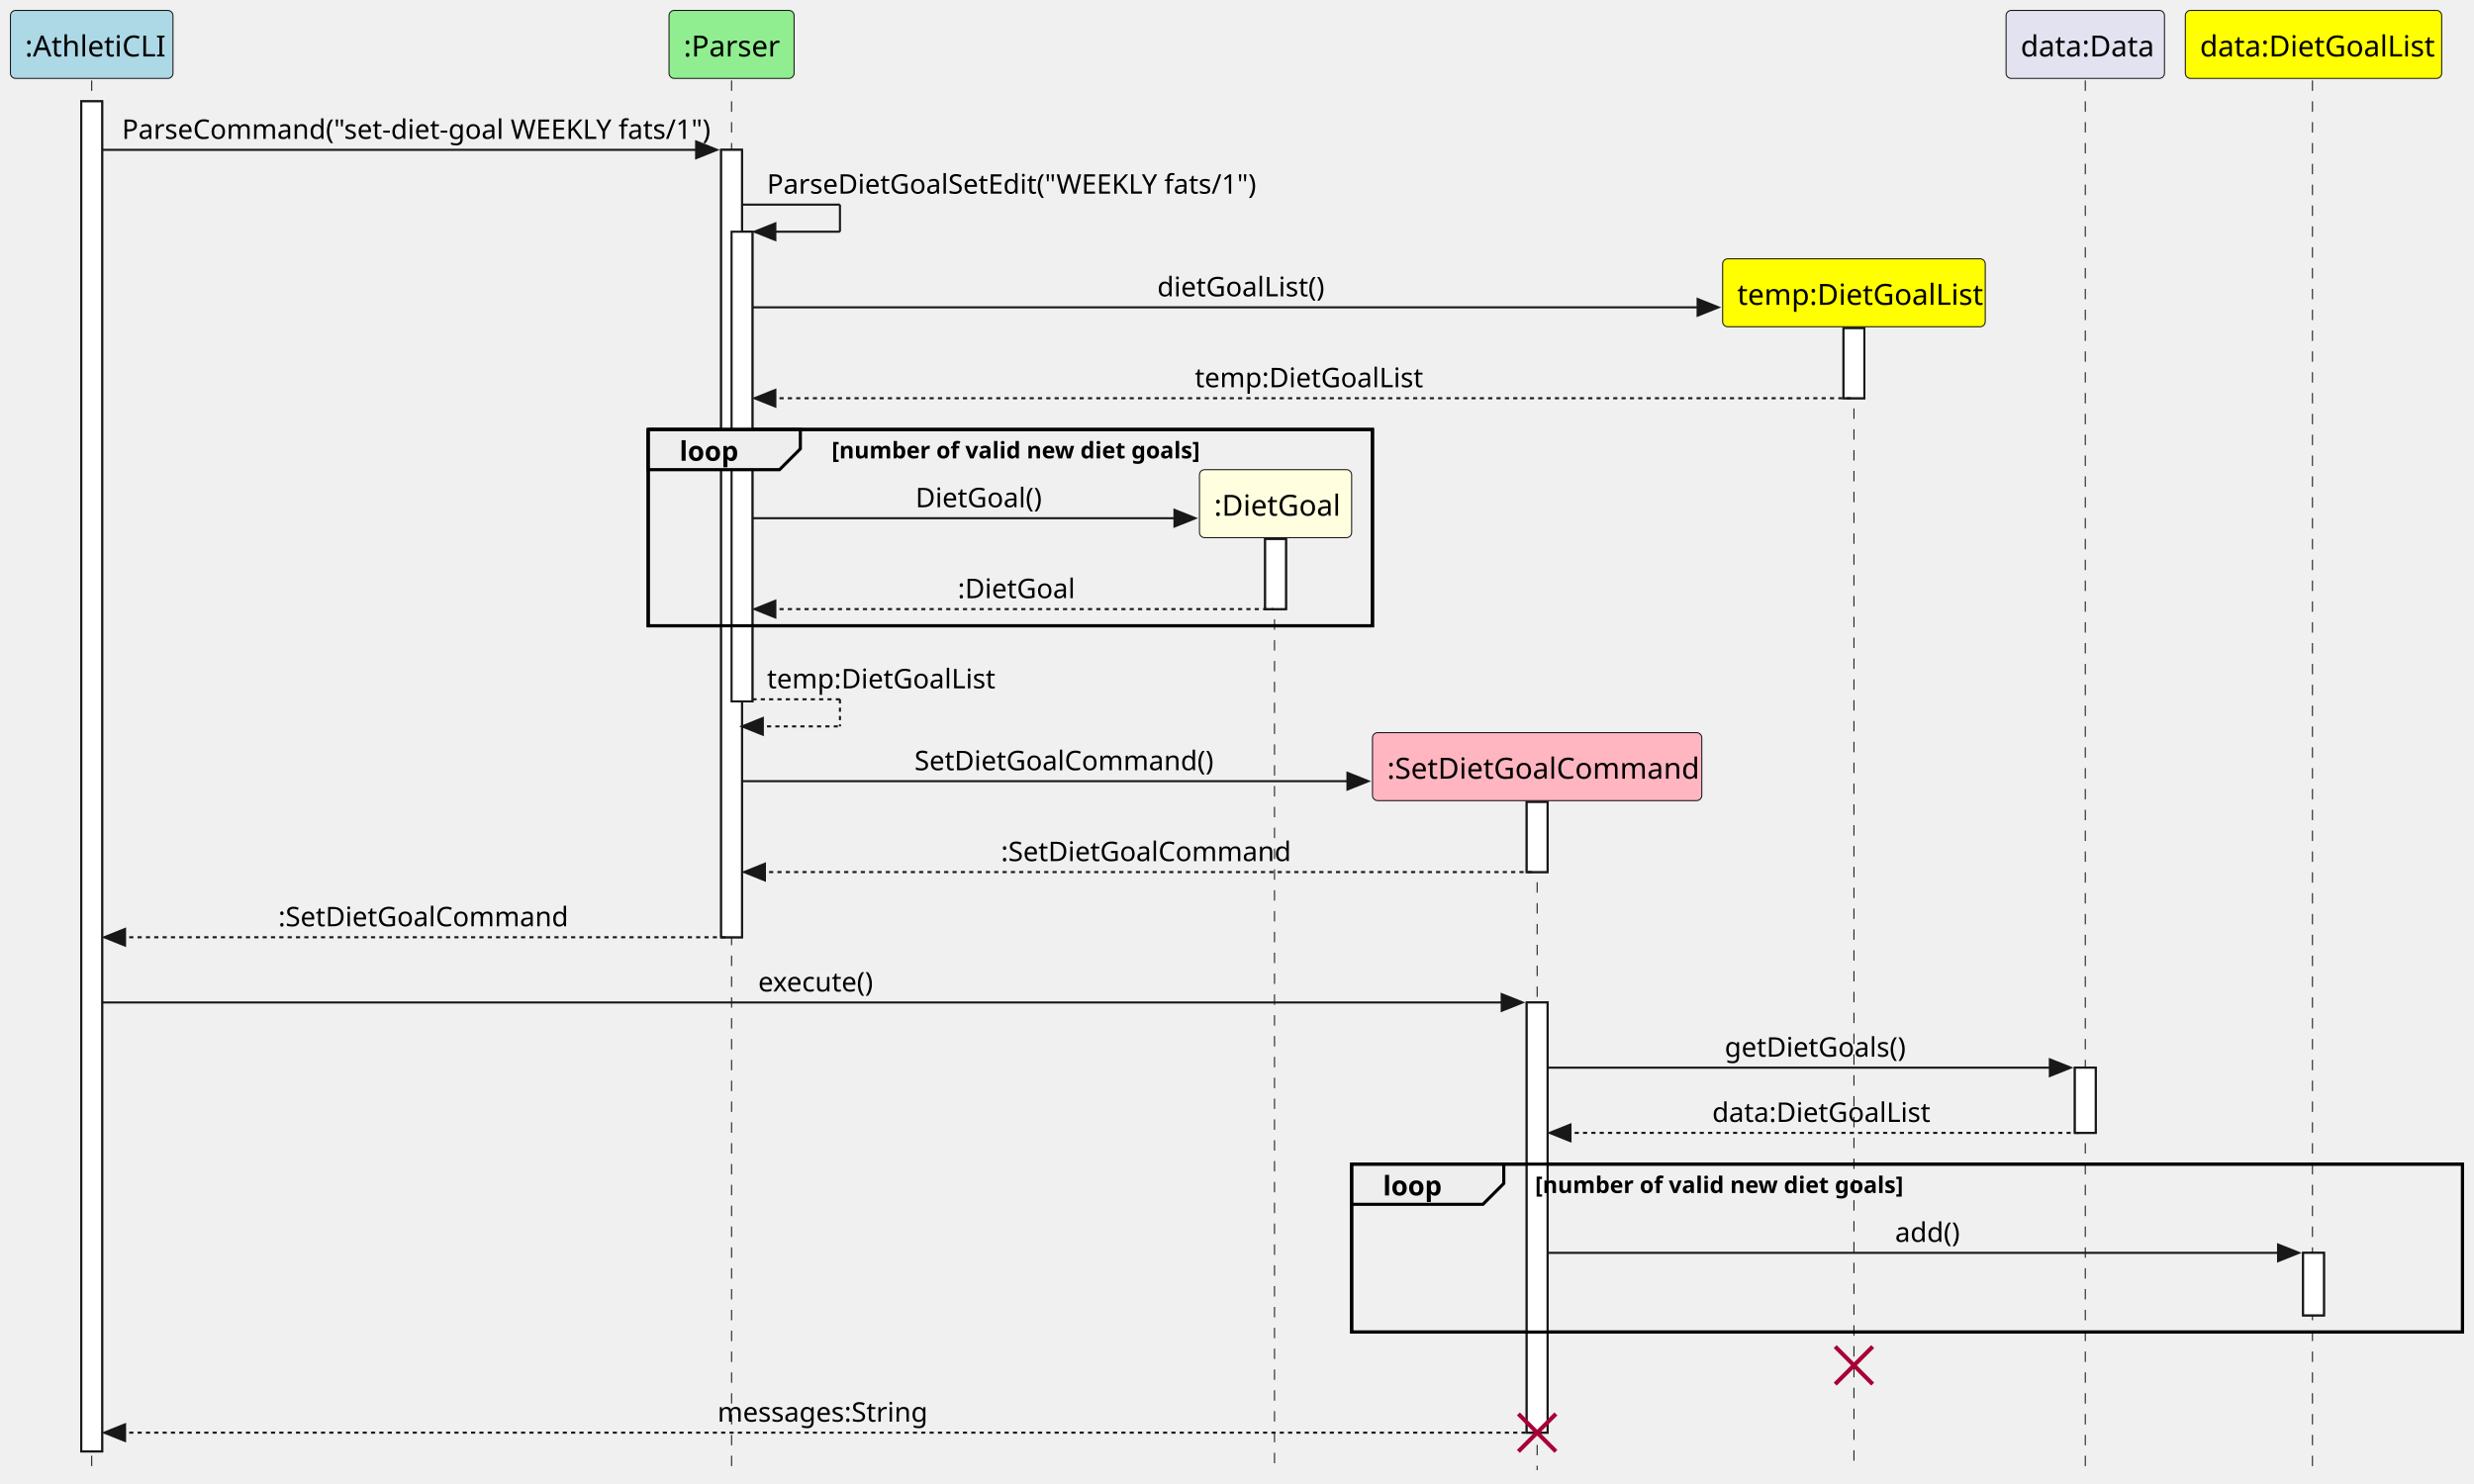
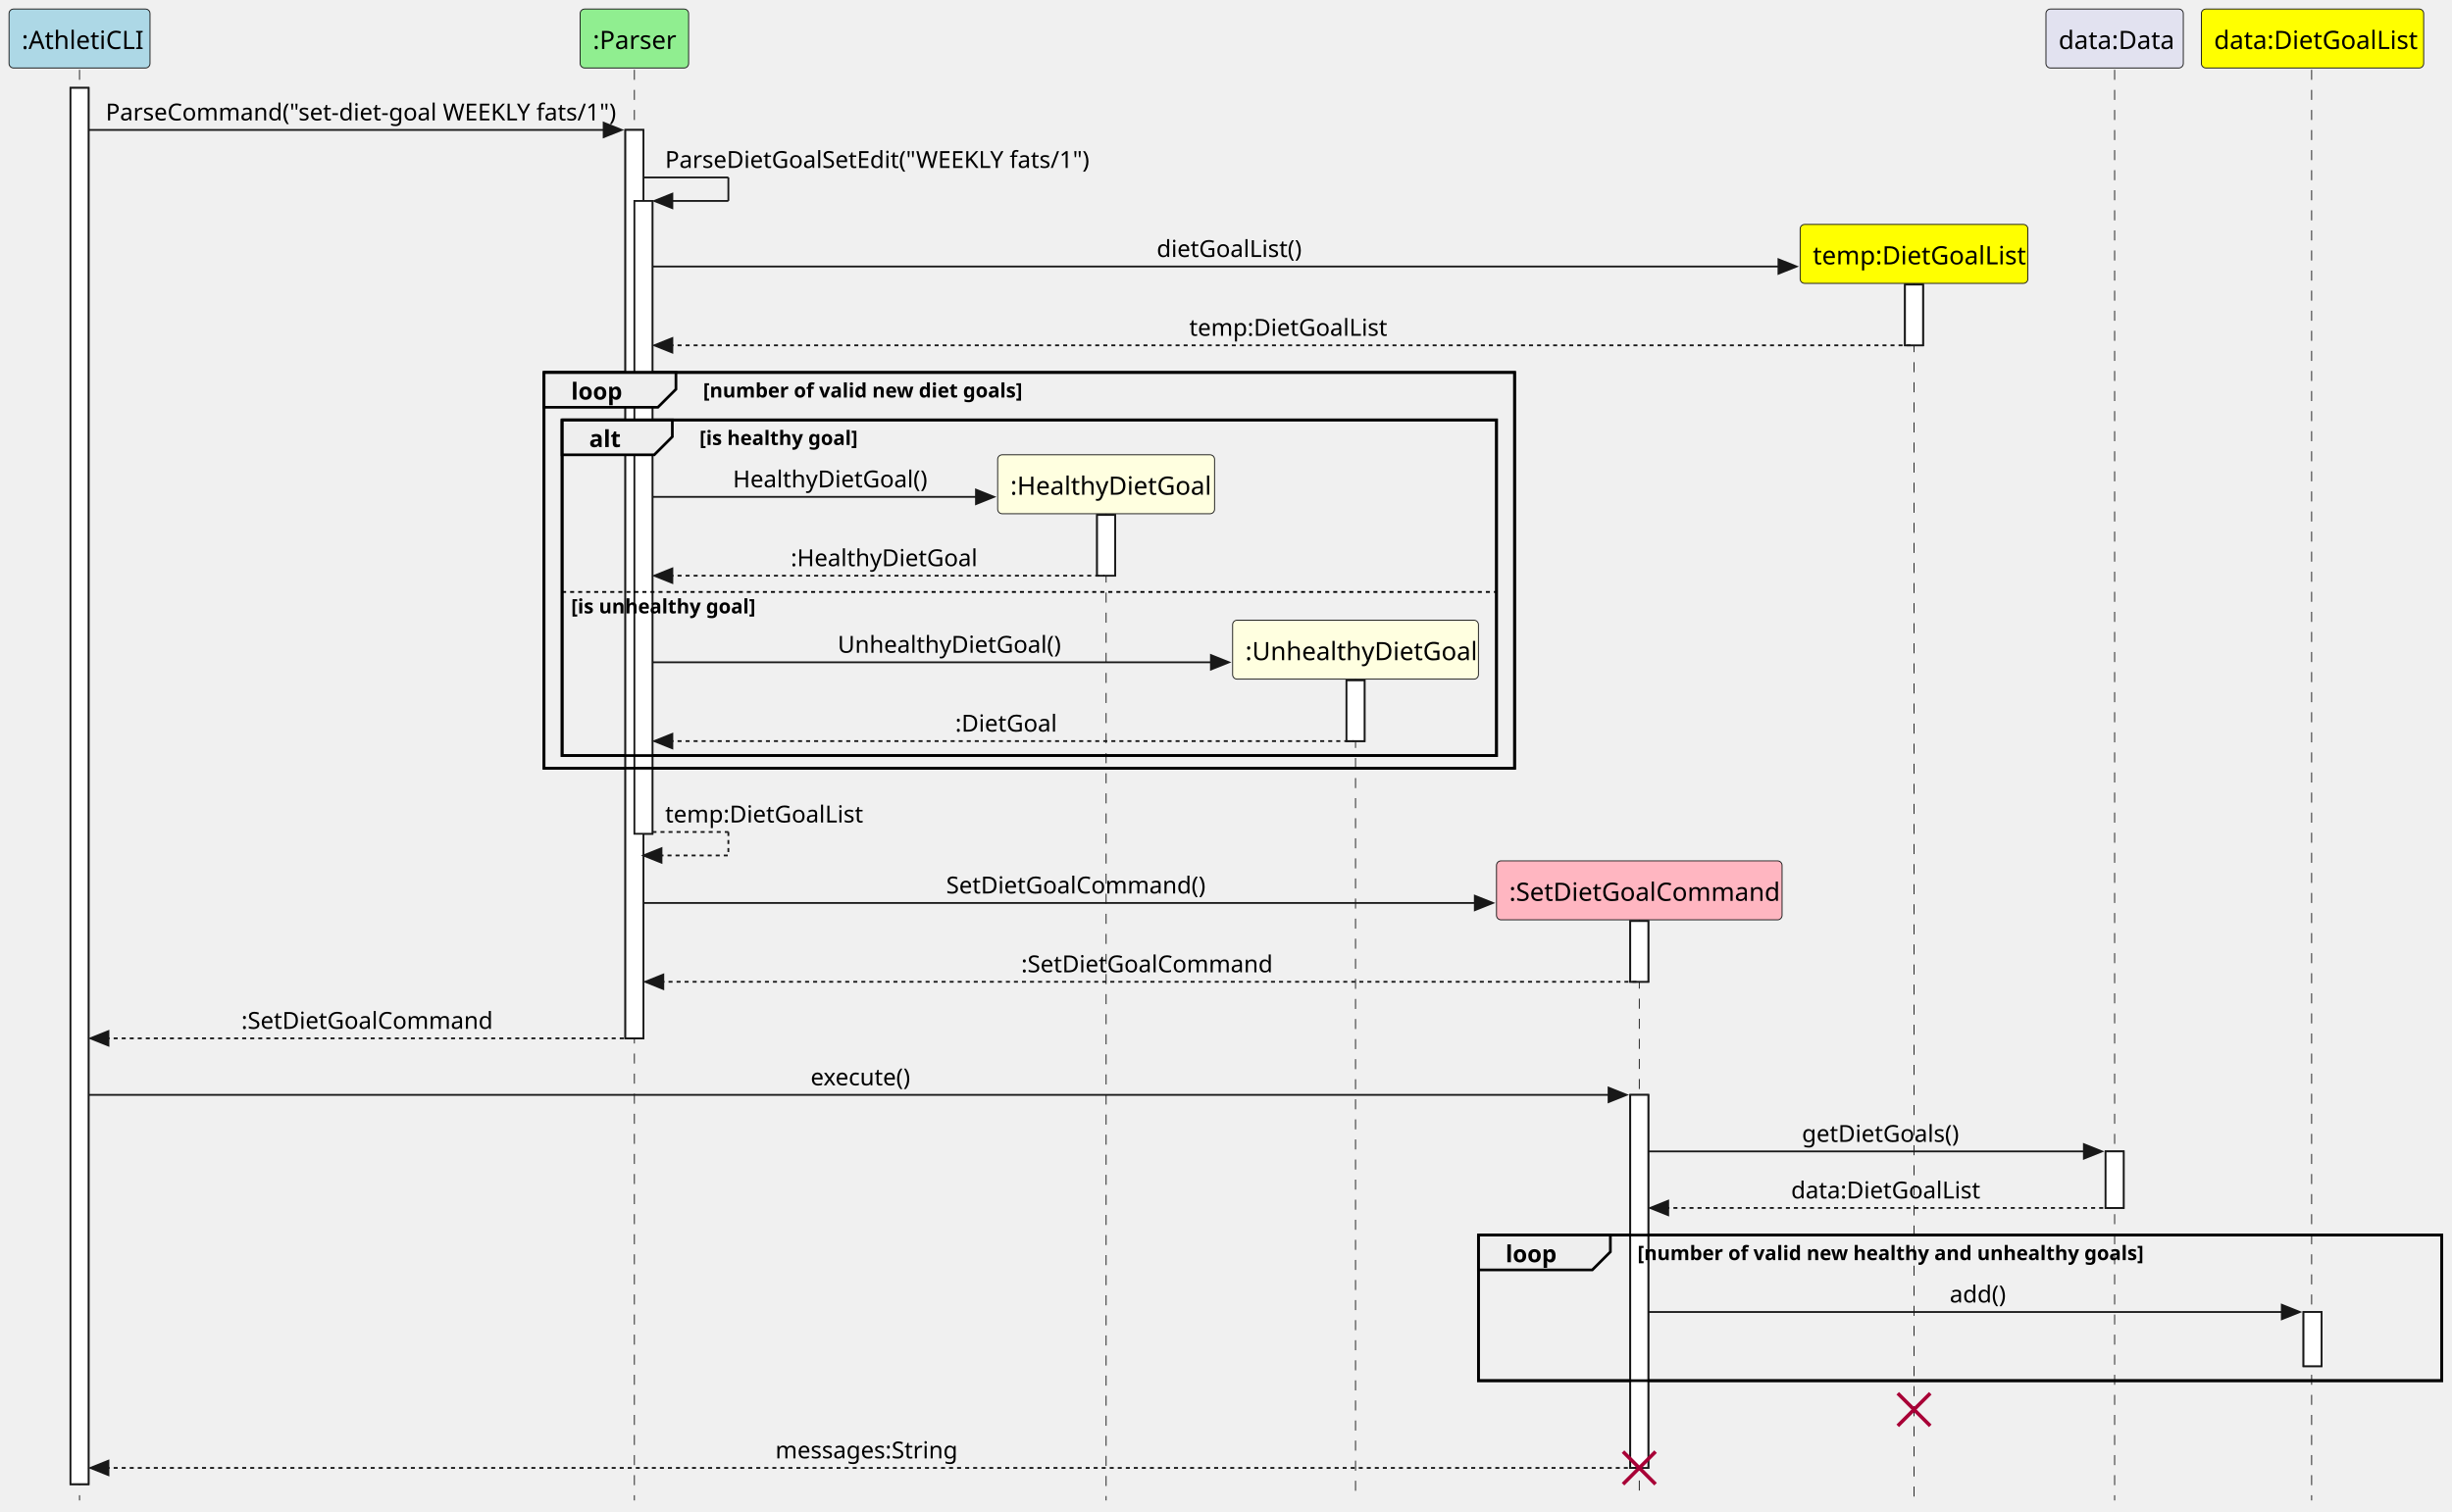
- <svg xmlns="http://www.w3.org/2000/svg" contentStyleType="text/css" height="712px" preserveAspectRatio="none" style="width:1187px;height:712px;background:#FFFFFF;" version="1.1" viewBox="0 0 1187 712" width="1187px" zoomAndPan="magnify">
+ <svg xmlns="http://www.w3.org/2000/svg" contentStyleType="text/css" height="753.3px" preserveAspectRatio="none" style="width:1221px;height:753px;background:#FFFFFF;" version="1.1" viewBox="0 0 1221 753" width="1221.3px" zoomAndPan="magnify">
  <defs />
  <g>
-     <rect fill="#FFFFFF" height="647.938" style="stroke:#181818;stroke-width:1.0;" width="10" x="39" y="48.621" />
-     <rect fill="#FFFFFF" height="377.9" style="stroke:#181818;stroke-width:1.0;" width="10" x="346" y="71.912" />
-     <rect fill="#FFFFFF" height="225.406" style="stroke:#181818;stroke-width:1.0;" width="10" x="351" y="111.203" />
-     <rect fill="#FFFFFF" height="33.621" style="stroke:#181818;stroke-width:1.0;" width="10" x="607" y="258.697" />
-     <rect fill="#FFFFFF" height="33.621" style="stroke:#181818;stroke-width:1.0;" width="10" x="732.5" y="384.9" />
-     <rect fill="#FFFFFF" height="206.455" style="stroke:#181818;stroke-width:1.0;" width="10" x="732.5" y="481.103" />
-     <rect fill="#FFFFFF" height="33.621" style="stroke:#181818;stroke-width:1.0;" width="10" x="884.5" y="157.494" />
-     <rect fill="#FFFFFF" height="31.291" style="stroke:#181818;stroke-width:1.0;" width="10" x="995.5" y="512.394" />
-     <rect fill="#FFFFFF" height="30" style="stroke:#181818;stroke-width:1.0;" width="10" x="1105" y="601.268" />
-     <rect fill="none" height="94.203" style="stroke:#000000;stroke-width:1.5;" width="347.5" x="311" y="206.115" />
-     <rect fill="none" height="80.582" style="stroke:#000000;stroke-width:1.5;" width="533" x="648.5" y="558.686" />
-     <line style="stroke:#181818;stroke-width:0.5;stroke-dasharray:5.0,5.0;" x1="44" x2="44" y1="38.621" y2="705.559" />
-     <line style="stroke:#181818;stroke-width:0.5;stroke-dasharray:5.0,5.0;" x1="351" x2="351" y1="38.621" y2="705.559" />
-     <line style="stroke:#181818;stroke-width:0.5;stroke-dasharray:5.0,5.0;" x1="611.5" x2="611.5" y1="257.217" y2="705.559" />
-     <line style="stroke:#181818;stroke-width:0.5;stroke-dasharray:5.0,5.0;" x1="737.5" x2="737.5" y1="383.42" y2="705.559" />
-     <line style="stroke:#181818;stroke-width:0.5;stroke-dasharray:5.0,5.0;" x1="889.5" x2="889.5" y1="156.014" y2="705.559" />
-     <line style="stroke:#181818;stroke-width:0.5;stroke-dasharray:5.0,5.0;" x1="1000.5" x2="1000.5" y1="38.621" y2="705.559" />
-     <line style="stroke:#181818;stroke-width:0.5;stroke-dasharray:5.0,5.0;" x1="1109.5" x2="1109.5" y1="38.621" y2="705.559" />
-     <rect fill="#ADD8E6" height="32.621" rx="2.5" ry="2.5" style="stroke:#181818;stroke-width:0.5;" width="78" x="5" y="5" />
-     <text fill="#000000" font-family="sans-serif" font-size="14" lengthAdjust="spacing" textLength="64" x="12" y="27.107">:AthletiCLI</text>
-     <rect fill="#90EE90" height="32.621" rx="2.5" ry="2.5" style="stroke:#181818;stroke-width:0.5;" width="60" x="321" y="5" />
-     <text fill="#000000" font-family="sans-serif" font-size="14" lengthAdjust="spacing" textLength="46" x="328" y="27.107">:Parser</text>
-     <rect fill="#E2E2F0" height="32.621" rx="2.5" ry="2.5" style="stroke:#181818;stroke-width:0.5;" width="76" x="962.5" y="5" />
-     <text fill="#000000" font-family="sans-serif" font-size="14" lengthAdjust="spacing" textLength="62" x="969.5" y="27.107">data:Data</text>
-     <rect fill="#FFFF00" height="32.621" rx="2.5" ry="2.5" style="stroke:#181818;stroke-width:0.5;" width="123" x="1048.5" y="5" />
-     <text fill="#000000" font-family="sans-serif" font-size="14" lengthAdjust="spacing" textLength="109" x="1055.5" y="27.107">data:DietGoalList</text>
-     <rect fill="#FFFFFF" height="647.938" style="stroke:#181818;stroke-width:1.0;" width="10" x="39" y="48.621" />
-     <rect fill="#FFFFFF" height="377.9" style="stroke:#181818;stroke-width:1.0;" width="10" x="346" y="71.912" />
-     <rect fill="#FFFFFF" height="225.406" style="stroke:#181818;stroke-width:1.0;" width="10" x="351" y="111.203" />
-     <rect fill="#FFFFFF" height="33.621" style="stroke:#181818;stroke-width:1.0;" width="10" x="607" y="258.697" />
-     <rect fill="#FFFFFF" height="33.621" style="stroke:#181818;stroke-width:1.0;" width="10" x="732.5" y="384.9" />
-     <rect fill="#FFFFFF" height="206.455" style="stroke:#181818;stroke-width:1.0;" width="10" x="732.5" y="481.103" />
-     <rect fill="#FFFFFF" height="33.621" style="stroke:#181818;stroke-width:1.0;" width="10" x="884.5" y="157.494" />
-     <rect fill="#FFFFFF" height="31.291" style="stroke:#181818;stroke-width:1.0;" width="10" x="995.5" y="512.394" />
-     <rect fill="#FFFFFF" height="30" style="stroke:#181818;stroke-width:1.0;" width="10" x="1105" y="601.268" />
-     <polygon fill="#181818" points="334,67.912,344,71.912,334,75.912" style="stroke:#181818;stroke-width:1.0;" />
-     <line style="stroke:#181818;stroke-width:1.0;" x1="49" x2="340" y1="71.912" y2="71.912" />
-     <text fill="#000000" font-family="sans-serif" font-size="13" lengthAdjust="spacing" textLength="278" x="58.5" y="66.649">ParseCommand("set-diet-goal WEEKLY fats/1")</text>
-     <line style="stroke:#181818;stroke-width:1.0;" x1="356" x2="403" y1="98.203" y2="98.203" />
-     <line style="stroke:#181818;stroke-width:1.0;" x1="403" x2="403" y1="98.203" y2="111.203" />
-     <line style="stroke:#181818;stroke-width:1.0;" x1="362" x2="403" y1="111.203" y2="111.203" />
-     <polygon fill="#181818" points="372,107.203,362,111.203,372,115.203" style="stroke:#181818;stroke-width:1.0;" />
-     <text fill="#000000" font-family="sans-serif" font-size="13" lengthAdjust="spacing" textLength="237" x="368" y="92.94">ParseDietGoalSetEdit("WEEKLY fats/1")</text>
-     <polygon fill="#181818" points="814.5,143.494,824.5,147.494,814.5,151.494" style="stroke:#181818;stroke-width:1.0;" />
-     <line style="stroke:#181818;stroke-width:1.0;" x1="361" x2="820.5" y1="147.494" y2="147.494" />
-     <text fill="#000000" font-family="sans-serif" font-size="13" lengthAdjust="spacing" textLength="77" x="555.25" y="142.231">dietGoalList()</text>
-     <rect fill="#FFFF00" height="32.621" rx="2.5" ry="2.5" style="stroke:#181818;stroke-width:0.5;" width="126" x="826.5" y="124.203" />
-     <text fill="#000000" font-family="sans-serif" font-size="14" lengthAdjust="spacing" textLength="112" x="833.5" y="146.31">temp:DietGoalList</text>
-     <polygon fill="#181818" points="372,187.115,362,191.115,372,195.115" style="stroke:#181818;stroke-width:1.0;" />
-     <line style="stroke:#181818;stroke-width:1.0;stroke-dasharray:2.0,2.0;" x1="366" x2="888.5" y1="191.115" y2="191.115" />
-     <text fill="#000000" font-family="sans-serif" font-size="13" lengthAdjust="spacing" textLength="104" x="573.25" y="185.852">temp:DietGoalList</text>
-     <path d="M311,206.115 L384,206.115 L384,215.406 L374,225.406 L311,225.406 L311,206.115 " fill="#EEEEEE" style="stroke:#000000;stroke-width:1.5;" />
-     <rect fill="none" height="94.203" style="stroke:#000000;stroke-width:1.5;" width="347.5" x="311" y="206.115" />
-     <text fill="#000000" font-family="sans-serif" font-size="13" font-weight="bold" lengthAdjust="spacing" textLength="28" x="326" y="221.144">loop</text>
-     <text fill="#000000" font-family="sans-serif" font-size="11" font-weight="bold" lengthAdjust="spacing" textLength="178" x="399" y="219.985">[number of valid new diet goals]</text>
-     <polygon fill="#181818" points="563.5,244.697,573.5,248.697,563.5,252.697" style="stroke:#181818;stroke-width:1.0;" />
-     <line style="stroke:#181818;stroke-width:1.0;" x1="361" x2="569.5" y1="248.697" y2="248.697" />
-     <text fill="#000000" font-family="sans-serif" font-size="13" lengthAdjust="spacing" textLength="58" x="439.25" y="243.435">DietGoal()</text>
-     <rect fill="#FFFFE0" height="32.621" rx="2.5" ry="2.5" style="stroke:#181818;stroke-width:0.5;" width="73" x="575.5" y="225.406" />
-     <text fill="#000000" font-family="sans-serif" font-size="14" lengthAdjust="spacing" textLength="59" x="582.5" y="247.514">:DietGoal</text>
-     <polygon fill="#181818" points="372,288.318,362,292.318,372,296.318" style="stroke:#181818;stroke-width:1.0;" />
-     <line style="stroke:#181818;stroke-width:1.0;stroke-dasharray:2.0,2.0;" x1="366" x2="611" y1="292.318" y2="292.318" />
-     <text fill="#000000" font-family="sans-serif" font-size="13" lengthAdjust="spacing" textLength="54" x="459.5" y="287.056">:DietGoal</text>
-     <line style="stroke:#181818;stroke-width:1.0;stroke-dasharray:2.0,2.0;" x1="361" x2="403" y1="335.609" y2="335.609" />
-     <line style="stroke:#181818;stroke-width:1.0;stroke-dasharray:2.0,2.0;" x1="403" x2="403" y1="335.609" y2="348.609" />
-     <line style="stroke:#181818;stroke-width:1.0;stroke-dasharray:2.0,2.0;" x1="356" x2="403" y1="348.609" y2="348.609" />
-     <polygon fill="#181818" points="366,344.609,356,348.609,366,352.609" style="stroke:#181818;stroke-width:1.0;" />
-     <text fill="#000000" font-family="sans-serif" font-size="13" lengthAdjust="spacing" textLength="104" x="368" y="330.347">temp:DietGoalList</text>
-     <polygon fill="#181818" points="646.5,370.9,656.5,374.9,646.5,378.9" style="stroke:#181818;stroke-width:1.0;" />
-     <line style="stroke:#181818;stroke-width:1.0;" x1="356" x2="652.5" y1="374.9" y2="374.9" />
-     <text fill="#000000" font-family="sans-serif" font-size="13" lengthAdjust="spacing" textLength="137" x="438.75" y="369.638">SetDietGoalCommand()</text>
-     <rect fill="#FFB6C1" height="32.621" rx="2.5" ry="2.5" style="stroke:#181818;stroke-width:0.5;" width="158" x="658.5" y="351.609" />
-     <text fill="#000000" font-family="sans-serif" font-size="14" lengthAdjust="spacing" textLength="144" x="665.5" y="373.717">:SetDietGoalCommand</text>
-     <polygon fill="#181818" points="367,414.522,357,418.522,367,422.522" style="stroke:#181818;stroke-width:1.0;" />
-     <line style="stroke:#181818;stroke-width:1.0;stroke-dasharray:2.0,2.0;" x1="361" x2="736.5" y1="418.522" y2="418.522" />
-     <text fill="#000000" font-family="sans-serif" font-size="13" lengthAdjust="spacing" textLength="133" x="480.25" y="413.259">:SetDietGoalCommand</text>
-     <polygon fill="#181818" points="60,445.812,50,449.812,60,453.812" style="stroke:#181818;stroke-width:1.0;" />
-     <line style="stroke:#181818;stroke-width:1.0;stroke-dasharray:2.0,2.0;" x1="54" x2="350" y1="449.812" y2="449.812" />
-     <text fill="#000000" font-family="sans-serif" font-size="13" lengthAdjust="spacing" textLength="133" x="133.5" y="444.55">:SetDietGoalCommand</text>
-     <polygon fill="#181818" points="720.5,477.103,730.5,481.103,720.5,485.103" style="stroke:#181818;stroke-width:1.0;" />
-     <line style="stroke:#181818;stroke-width:1.0;" x1="49" x2="726.5" y1="481.103" y2="481.103" />
-     <text fill="#000000" font-family="sans-serif" font-size="13" lengthAdjust="spacing" textLength="54" x="363.75" y="475.841">execute()</text>
-     <polygon fill="#181818" points="983.5,508.394,993.5,512.394,983.5,516.394" style="stroke:#181818;stroke-width:1.0;" />
-     <line style="stroke:#181818;stroke-width:1.0;" x1="742.5" x2="989.5" y1="512.394" y2="512.394" />
-     <text fill="#000000" font-family="sans-serif" font-size="13" lengthAdjust="spacing" textLength="83" x="827.5" y="507.132">getDietGoals()</text>
-     <polygon fill="#181818" points="753.5,539.686,743.5,543.686,753.5,547.686" style="stroke:#181818;stroke-width:1.0;" />
-     <line style="stroke:#181818;stroke-width:1.0;stroke-dasharray:2.0,2.0;" x1="747.5" x2="999.5" y1="543.686" y2="543.686" />
-     <text fill="#000000" font-family="sans-serif" font-size="13" lengthAdjust="spacing" textLength="100" x="821.5" y="538.423">data:DietGoalList</text>
-     <path d="M648.5,558.686 L721.5,558.686 L721.5,567.977 L711.5,577.977 L648.5,577.977 L648.5,558.686 " fill="#EEEEEE" style="stroke:#000000;stroke-width:1.5;" />
-     <rect fill="none" height="80.582" style="stroke:#000000;stroke-width:1.5;" width="533" x="648.5" y="558.686" />
-     <text fill="#000000" font-family="sans-serif" font-size="13" font-weight="bold" lengthAdjust="spacing" textLength="28" x="663.5" y="573.714">loop</text>
-     <text fill="#000000" font-family="sans-serif" font-size="11" font-weight="bold" lengthAdjust="spacing" textLength="178" x="736.5" y="572.556">[number of valid new diet goals]</text>
-     <polygon fill="#181818" points="1093,597.268,1103,601.268,1093,605.268" style="stroke:#181818;stroke-width:1.0;" />
-     <line style="stroke:#181818;stroke-width:1.0;" x1="742.5" x2="1099" y1="601.268" y2="601.268" />
-     <text fill="#000000" font-family="sans-serif" font-size="13" lengthAdjust="spacing" textLength="29" x="909.25" y="596.005">add()</text>
-     <line style="stroke:#A80036;stroke-width:2.0;" x1="880.5" x2="898.5" y1="646.268" y2="664.268" />
-     <line style="stroke:#A80036;stroke-width:2.0;" x1="880.5" x2="898.5" y1="664.268" y2="646.268" />
-     <polygon fill="#181818" points="60,683.559,50,687.559,60,691.559" style="stroke:#181818;stroke-width:1.0;" />
-     <line style="stroke:#181818;stroke-width:1.0;stroke-dasharray:2.0,2.0;" x1="54" x2="736.5" y1="687.559" y2="687.559" />
-     <text fill="#000000" font-family="sans-serif" font-size="13" lengthAdjust="spacing" textLength="98" x="344.25" y="682.296">messages:String</text>
-     <line style="stroke:#A80036;stroke-width:2.0;" x1="728.5" x2="746.5" y1="678.559" y2="696.559" />
-     <line style="stroke:#A80036;stroke-width:2.0;" x1="728.5" x2="746.5" y1="696.559" y2="678.559" />
+     <rect fill="#FFFFFF" height="695.494" style="stroke:#181818;stroke-width:0.9;" width="9" x="35.1" y="43.759" />
+     <rect fill="#FFFFFF" height="452.461" style="stroke:#181818;stroke-width:0.9;" width="9" x="311.4" y="64.721" />
+     <rect fill="#FFFFFF" height="315.216" style="stroke:#181818;stroke-width:0.9;" width="9" x="315.9" y="100.083" />
+     <rect fill="#FFFFFF" height="30.259" style="stroke:#181818;stroke-width:0.9;" width="9" x="546.3" y="256.49" />
+     <rect fill="#FFFFFF" height="30.259" style="stroke:#181818;stroke-width:0.9;" width="9" x="670.5" y="338.878" />
+     <rect fill="#FFFFFF" height="30.259" style="stroke:#181818;stroke-width:0.9;" width="9" x="811.8" y="458.761" />
+     <rect fill="#FFFFFF" height="185.81" style="stroke:#181818;stroke-width:0.9;" width="9" x="811.8" y="545.344" />
+     <rect fill="#FFFFFF" height="30.259" style="stroke:#181818;stroke-width:0.9;" width="9" x="948.6" y="141.745" />
+     <rect fill="#FFFFFF" height="28.162" style="stroke:#181818;stroke-width:0.9;" width="9" x="1048.5" y="573.506" />
+     <rect fill="#FFFFFF" height="27" style="stroke:#181818;stroke-width:0.9;" width="9" x="1147.05" y="653.491" />
+     <rect fill="none" height="197.133" style="stroke:#000000;stroke-width:1.35;" width="483.3" x="270.9" y="185.504" />
+     <rect fill="none" height="167.172" style="stroke:#000000;stroke-width:1.35;" width="465.3" x="279.9" y="209.166" />
+     <rect fill="none" height="72.524" style="stroke:#000000;stroke-width:1.35;" width="479.7" x="736.2" y="615.168" />
+     <line style="stroke:#181818;stroke-width:0.45;stroke-dasharray:5.0,5.0;" x1="39.6" x2="39.6" y1="34.759" y2="747.353" />
+     <line style="stroke:#181818;stroke-width:0.45;stroke-dasharray:5.0,5.0;" x1="315.9" x2="315.9" y1="34.759" y2="747.353" />
+     <line style="stroke:#181818;stroke-width:0.45;stroke-dasharray:5.0,5.0;" x1="550.8" x2="550.8" y1="255.157" y2="747.353" />
+     <line style="stroke:#181818;stroke-width:0.45;stroke-dasharray:5.0,5.0;" x1="675" x2="675" y1="337.546" y2="747.353" />
+     <line style="stroke:#181818;stroke-width:0.45;stroke-dasharray:5.0,5.0;" x1="816.3" x2="816.3" y1="457.428" y2="747.353" />
+     <line style="stroke:#181818;stroke-width:0.45;stroke-dasharray:5.0,5.0;" x1="953.1" x2="953.1" y1="140.412" y2="747.353" />
+     <line style="stroke:#181818;stroke-width:0.45;stroke-dasharray:5.0,5.0;" x1="1053" x2="1053" y1="34.759" y2="747.353" />
+     <line style="stroke:#181818;stroke-width:0.45;stroke-dasharray:5.0,5.0;" x1="1151.1" x2="1151.1" y1="34.759" y2="747.353" />
+     <rect fill="#ADD8E6" height="29.359" rx="2.25" ry="2.25" style="stroke:#181818;stroke-width:0.45;" width="70.2" x="4.5" y="4.5" />
+     <text fill="#000000" font-family="sans-serif" font-size="12.6" lengthAdjust="spacing" textLength="57.6" x="10.8" y="24.397">:AthletiCLI</text>
+     <rect fill="#90EE90" height="29.359" rx="2.25" ry="2.25" style="stroke:#181818;stroke-width:0.45;" width="54" x="288.9" y="4.5" />
+     <text fill="#000000" font-family="sans-serif" font-size="12.6" lengthAdjust="spacing" textLength="41.4" x="295.2" y="24.397">:Parser</text>
+     <rect fill="#E2E2F0" height="29.359" rx="2.25" ry="2.25" style="stroke:#181818;stroke-width:0.45;" width="68.4" x="1018.8" y="4.5" />
+     <text fill="#000000" font-family="sans-serif" font-size="12.6" lengthAdjust="spacing" textLength="55.8" x="1025.1" y="24.397">data:Data</text>
+     <rect fill="#FFFF00" height="29.359" rx="2.25" ry="2.25" style="stroke:#181818;stroke-width:0.45;" width="110.7" x="1096.2" y="4.5" />
+     <text fill="#000000" font-family="sans-serif" font-size="12.6" lengthAdjust="spacing" textLength="98.1" x="1102.5" y="24.397">data:DietGoalList</text>
+     <rect fill="#FFFFFF" height="695.494" style="stroke:#181818;stroke-width:0.9;" width="9" x="35.1" y="43.759" />
+     <rect fill="#FFFFFF" height="452.461" style="stroke:#181818;stroke-width:0.9;" width="9" x="311.4" y="64.721" />
+     <rect fill="#FFFFFF" height="315.216" style="stroke:#181818;stroke-width:0.9;" width="9" x="315.9" y="100.083" />
+     <rect fill="#FFFFFF" height="30.259" style="stroke:#181818;stroke-width:0.9;" width="9" x="546.3" y="256.49" />
+     <rect fill="#FFFFFF" height="30.259" style="stroke:#181818;stroke-width:0.9;" width="9" x="670.5" y="338.878" />
+     <rect fill="#FFFFFF" height="30.259" style="stroke:#181818;stroke-width:0.9;" width="9" x="811.8" y="458.761" />
+     <rect fill="#FFFFFF" height="185.81" style="stroke:#181818;stroke-width:0.9;" width="9" x="811.8" y="545.344" />
+     <rect fill="#FFFFFF" height="30.259" style="stroke:#181818;stroke-width:0.9;" width="9" x="948.6" y="141.745" />
+     <rect fill="#FFFFFF" height="28.162" style="stroke:#181818;stroke-width:0.9;" width="9" x="1048.5" y="573.506" />
+     <rect fill="#FFFFFF" height="27" style="stroke:#181818;stroke-width:0.9;" width="9" x="1147.05" y="653.491" />
+     <polygon fill="#181818" points="300.6,61.121,309.6,64.721,300.6,68.321" style="stroke:#181818;stroke-width:0.9;" />
+     <line style="stroke:#181818;stroke-width:0.9;" x1="44.1" x2="306" y1="64.721" y2="64.721" />
+     <text fill="#000000" font-family="sans-serif" font-size="11.7" lengthAdjust="spacing" textLength="250.2" x="52.65" y="59.984">ParseCommand("set-diet-goal WEEKLY fats/1")</text>
+     <line style="stroke:#181818;stroke-width:0.9;" x1="320.4" x2="362.7" y1="88.383" y2="88.383" />
+     <line style="stroke:#181818;stroke-width:0.9;" x1="362.7" x2="362.7" y1="88.383" y2="100.083" />
+     <line style="stroke:#181818;stroke-width:0.9;" x1="325.8" x2="362.7" y1="100.083" y2="100.083" />
+     <polygon fill="#181818" points="334.8,96.483,325.8,100.083,334.8,103.683" style="stroke:#181818;stroke-width:0.9;" />
+     <text fill="#000000" font-family="sans-serif" font-size="11.7" lengthAdjust="spacing" textLength="213.3" x="331.2" y="83.646">ParseDietGoalSetEdit("WEEKLY fats/1")</text>
+     <polygon fill="#181818" points="885.6,129.145,894.6,132.745,885.6,136.345" style="stroke:#181818;stroke-width:0.9;" />
+     <line style="stroke:#181818;stroke-width:0.9;" x1="324.9" x2="891" y1="132.745" y2="132.745" />
+     <text fill="#000000" font-family="sans-serif" font-size="11.7" lengthAdjust="spacing" textLength="69.3" x="576" y="128.008">dietGoalList()</text>
+     <rect fill="#FFFF00" height="29.359" rx="2.25" ry="2.25" style="stroke:#181818;stroke-width:0.45;" width="113.4" x="896.4" y="111.783" />
+     <text fill="#000000" font-family="sans-serif" font-size="12.6" lengthAdjust="spacing" textLength="100.8" x="902.7" y="131.679">temp:DietGoalList</text>
+     <polygon fill="#181818" points="334.8,168.404,325.8,172.004,334.8,175.604" style="stroke:#181818;stroke-width:0.9;" />
+     <line style="stroke:#181818;stroke-width:0.9;stroke-dasharray:2.0,2.0;" x1="329.4" x2="952.2" y1="172.004" y2="172.004" />
+     <text fill="#000000" font-family="sans-serif" font-size="11.7" lengthAdjust="spacing" textLength="93.6" x="592.2" y="167.267">temp:DietGoalList</text>
+     <path d="M270.9,185.504 L336.6,185.504 L336.6,193.866 L327.6,202.866 L270.9,202.866 L270.9,185.504 " fill="#EEEEEE" style="stroke:#000000;stroke-width:1.35;" />
+     <rect fill="none" height="197.133" style="stroke:#000000;stroke-width:1.35;" width="483.3" x="270.9" y="185.504" />
+     <text fill="#000000" font-family="sans-serif" font-size="11.7" font-weight="bold" lengthAdjust="spacing" textLength="25.2" x="284.4" y="199.029">loop</text>
+     <text fill="#000000" font-family="sans-serif" font-size="9.9" font-weight="bold" lengthAdjust="spacing" textLength="160.2" x="350.1" y="197.987">[number of valid new diet goals]</text>
+     <path d="M279.9,209.166 L334.8,209.166 L334.8,217.528 L325.8,226.528 L279.9,226.528 L279.9,209.166 " fill="#EEEEEE" style="stroke:#000000;stroke-width:1.35;" />
+     <rect fill="none" height="167.172" style="stroke:#000000;stroke-width:1.35;" width="465.3" x="279.9" y="209.166" />
+     <text fill="#000000" font-family="sans-serif" font-size="11.7" font-weight="bold" lengthAdjust="spacing" textLength="14.4" x="293.4" y="222.691">alt</text>
+     <text fill="#000000" font-family="sans-serif" font-size="9.9" font-weight="bold" lengthAdjust="spacing" textLength="78.3" x="348.3" y="221.649">[is healthy goal]</text>
+     <polygon fill="#181818" points="486,243.889,495,247.489,486,251.089" style="stroke:#181818;stroke-width:0.9;" />
+     <line style="stroke:#181818;stroke-width:0.9;" x1="324.9" x2="491.4" y1="247.489" y2="247.489" />
+     <text fill="#000000" font-family="sans-serif" font-size="11.7" lengthAdjust="spacing" textLength="91.8" x="364.95" y="242.753">HealthyDietGoal()</text>
+     <rect fill="#FFFFE0" height="29.359" rx="2.25" ry="2.25" style="stroke:#181818;stroke-width:0.45;" width="108" x="496.8" y="226.528" />
+     <text fill="#000000" font-family="sans-serif" font-size="12.6" lengthAdjust="spacing" textLength="95.4" x="503.1" y="246.424">:HealthyDietGoal</text>
+     <polygon fill="#181818" points="334.8,283.148,325.8,286.748,334.8,290.348" style="stroke:#181818;stroke-width:0.9;" />
+     <line style="stroke:#181818;stroke-width:0.9;stroke-dasharray:2.0,2.0;" x1="329.4" x2="549.9" y1="286.748" y2="286.748" />
+     <text fill="#000000" font-family="sans-serif" font-size="11.7" lengthAdjust="spacing" textLength="88.2" x="393.75" y="282.012">:HealthyDietGoal</text>
+     <line style="stroke:#000000;stroke-width:0.9;stroke-dasharray:2.0,2.0;" x1="279.9" x2="745.2" y1="294.848" y2="294.848" />
+     <text fill="#000000" font-family="sans-serif" font-size="9.9" font-weight="bold" lengthAdjust="spacing" textLength="90.9" x="284.4" y="305.531">[is unhealthy goal]</text>
+     <polygon fill="#181818" points="603,326.278,612,329.878,603,333.478" style="stroke:#181818;stroke-width:0.9;" />
+     <line style="stroke:#181818;stroke-width:0.9;" x1="324.9" x2="608.4" y1="329.878" y2="329.878" />
+     <text fill="#000000" font-family="sans-serif" font-size="11.7" lengthAdjust="spacing" textLength="104.4" x="417.15" y="325.142">UnhealthyDietGoal()</text>
+     <rect fill="#FFFFE0" height="29.359" rx="2.25" ry="2.25" style="stroke:#181818;stroke-width:0.45;" width="122.4" x="613.8" y="308.916" />
+     <text fill="#000000" font-family="sans-serif" font-size="12.6" lengthAdjust="spacing" textLength="109.8" x="620.1" y="328.813">:UnhealthyDietGoal</text>
+     <polygon fill="#181818" points="334.8,365.537,325.8,369.137,334.8,372.737" style="stroke:#181818;stroke-width:0.9;" />
+     <line style="stroke:#181818;stroke-width:0.9;stroke-dasharray:2.0,2.0;" x1="329.4" x2="674.1" y1="369.137" y2="369.137" />
+     <text fill="#000000" font-family="sans-serif" font-size="11.7" lengthAdjust="spacing" textLength="48.6" x="475.65" y="364.401">:DietGoal</text>
+     <line style="stroke:#181818;stroke-width:0.9;stroke-dasharray:2.0,2.0;" x1="324.9" x2="362.7" y1="414.399" y2="414.399" />
+     <line style="stroke:#181818;stroke-width:0.9;stroke-dasharray:2.0,2.0;" x1="362.7" x2="362.7" y1="414.399" y2="426.099" />
+     <line style="stroke:#181818;stroke-width:0.9;stroke-dasharray:2.0,2.0;" x1="320.4" x2="362.7" y1="426.099" y2="426.099" />
+     <polygon fill="#181818" points="329.4,422.499,320.4,426.099,329.4,429.699" style="stroke:#181818;stroke-width:0.9;" />
+     <text fill="#000000" font-family="sans-serif" font-size="11.7" lengthAdjust="spacing" textLength="93.6" x="331.2" y="409.663">temp:DietGoalList</text>
+     <polygon fill="#181818" points="734.4,446.161,743.4,449.761,734.4,453.361" style="stroke:#181818;stroke-width:0.9;" />
+     <line style="stroke:#181818;stroke-width:0.9;" x1="320.4" x2="739.8" y1="449.761" y2="449.761" />
+     <text fill="#000000" font-family="sans-serif" font-size="11.7" lengthAdjust="spacing" textLength="123.3" x="471.15" y="445.024">SetDietGoalCommand()</text>
+     <rect fill="#FFB6C1" height="29.359" rx="2.25" ry="2.25" style="stroke:#181818;stroke-width:0.45;" width="142.2" x="745.2" y="428.799" />
+     <text fill="#000000" font-family="sans-serif" font-size="12.6" lengthAdjust="spacing" textLength="129.6" x="751.5" y="448.696">:SetDietGoalCommand</text>
+     <polygon fill="#181818" points="330.3,485.42,321.3,489.02,330.3,492.62" style="stroke:#181818;stroke-width:0.9;" />
+     <line style="stroke:#181818;stroke-width:0.9;stroke-dasharray:2.0,2.0;" x1="324.9" x2="815.4" y1="489.02" y2="489.02" />
+     <text fill="#000000" font-family="sans-serif" font-size="11.7" lengthAdjust="spacing" textLength="119.7" x="508.5" y="484.284">:SetDietGoalCommand</text>
+     <polygon fill="#181818" points="54,513.582,45,517.182,54,520.782" style="stroke:#181818;stroke-width:0.9;" />
+     <line style="stroke:#181818;stroke-width:0.9;stroke-dasharray:2.0,2.0;" x1="48.6" x2="315" y1="517.182" y2="517.182" />
+     <text fill="#000000" font-family="sans-serif" font-size="11.7" lengthAdjust="spacing" textLength="119.7" x="120.15" y="512.445">:SetDietGoalCommand</text>
+     <polygon fill="#181818" points="801,541.744,810,545.344,801,548.944" style="stroke:#181818;stroke-width:0.9;" />
+     <line style="stroke:#181818;stroke-width:0.9;" x1="44.1" x2="806.4" y1="545.344" y2="545.344" />
+     <text fill="#000000" font-family="sans-serif" font-size="11.7" lengthAdjust="spacing" textLength="48.6" x="403.65" y="540.607">execute()</text>
+     <polygon fill="#181818" points="1037.7,569.906,1046.7,573.506,1037.7,577.106" style="stroke:#181818;stroke-width:0.9;" />
+     <line style="stroke:#181818;stroke-width:0.9;" x1="820.8" x2="1043.1" y1="573.506" y2="573.506" />
+     <text fill="#000000" font-family="sans-serif" font-size="11.7" lengthAdjust="spacing" textLength="74.7" x="897.3" y="568.769">getDietGoals()</text>
+     <polygon fill="#181818" points="830.7,598.068,821.7,601.668,830.7,605.268" style="stroke:#181818;stroke-width:0.9;" />
+     <line style="stroke:#181818;stroke-width:0.9;stroke-dasharray:2.0,2.0;" x1="825.3" x2="1052.1" y1="601.668" y2="601.668" />
+     <text fill="#000000" font-family="sans-serif" font-size="11.7" lengthAdjust="spacing" textLength="90" x="891.9" y="596.931">data:DietGoalList</text>
+     <path d="M736.2,615.168 L801.9,615.168 L801.9,623.529 L792.9,632.529 L736.2,632.529 L736.2,615.168 " fill="#EEEEEE" style="stroke:#000000;stroke-width:1.35;" />
+     <rect fill="none" height="72.524" style="stroke:#000000;stroke-width:1.35;" width="479.7" x="736.2" y="615.168" />
+     <text fill="#000000" font-family="sans-serif" font-size="11.7" font-weight="bold" lengthAdjust="spacing" textLength="25.2" x="749.7" y="628.693">loop</text>
+     <text fill="#000000" font-family="sans-serif" font-size="9.9" font-weight="bold" lengthAdjust="spacing" textLength="249.3" x="815.4" y="627.651">[number of valid new healthy and unhealthy goals]</text>
+     <polygon fill="#181818" points="1136.25,649.891,1145.25,653.491,1136.25,657.091" style="stroke:#181818;stroke-width:0.9;" />
+     <line style="stroke:#181818;stroke-width:0.9;" x1="820.8" x2="1141.65" y1="653.491" y2="653.491" />
+     <text fill="#000000" font-family="sans-serif" font-size="11.7" lengthAdjust="spacing" textLength="26.1" x="970.875" y="648.755">add()</text>
+     <line style="stroke:#A80036;stroke-width:1.8;" x1="945" x2="961.2" y1="693.991" y2="710.191" />
+     <line style="stroke:#A80036;stroke-width:1.8;" x1="945" x2="961.2" y1="710.191" y2="693.991" />
+     <polygon fill="#181818" points="54,727.553,45,731.153,54,734.753" style="stroke:#181818;stroke-width:0.9;" />
+     <line style="stroke:#181818;stroke-width:0.9;stroke-dasharray:2.0,2.0;" x1="48.6" x2="815.4" y1="731.153" y2="731.153" />
+     <text fill="#000000" font-family="sans-serif" font-size="11.7" lengthAdjust="spacing" textLength="88.2" x="386.1" y="726.417">messages:String</text>
+     <line style="stroke:#A80036;stroke-width:1.8;" x1="808.2" x2="824.4" y1="723.053" y2="739.253" />
+     <line style="stroke:#A80036;stroke-width:1.8;" x1="808.2" x2="824.4" y1="739.253" y2="723.053" />
  </g>
</svg>
